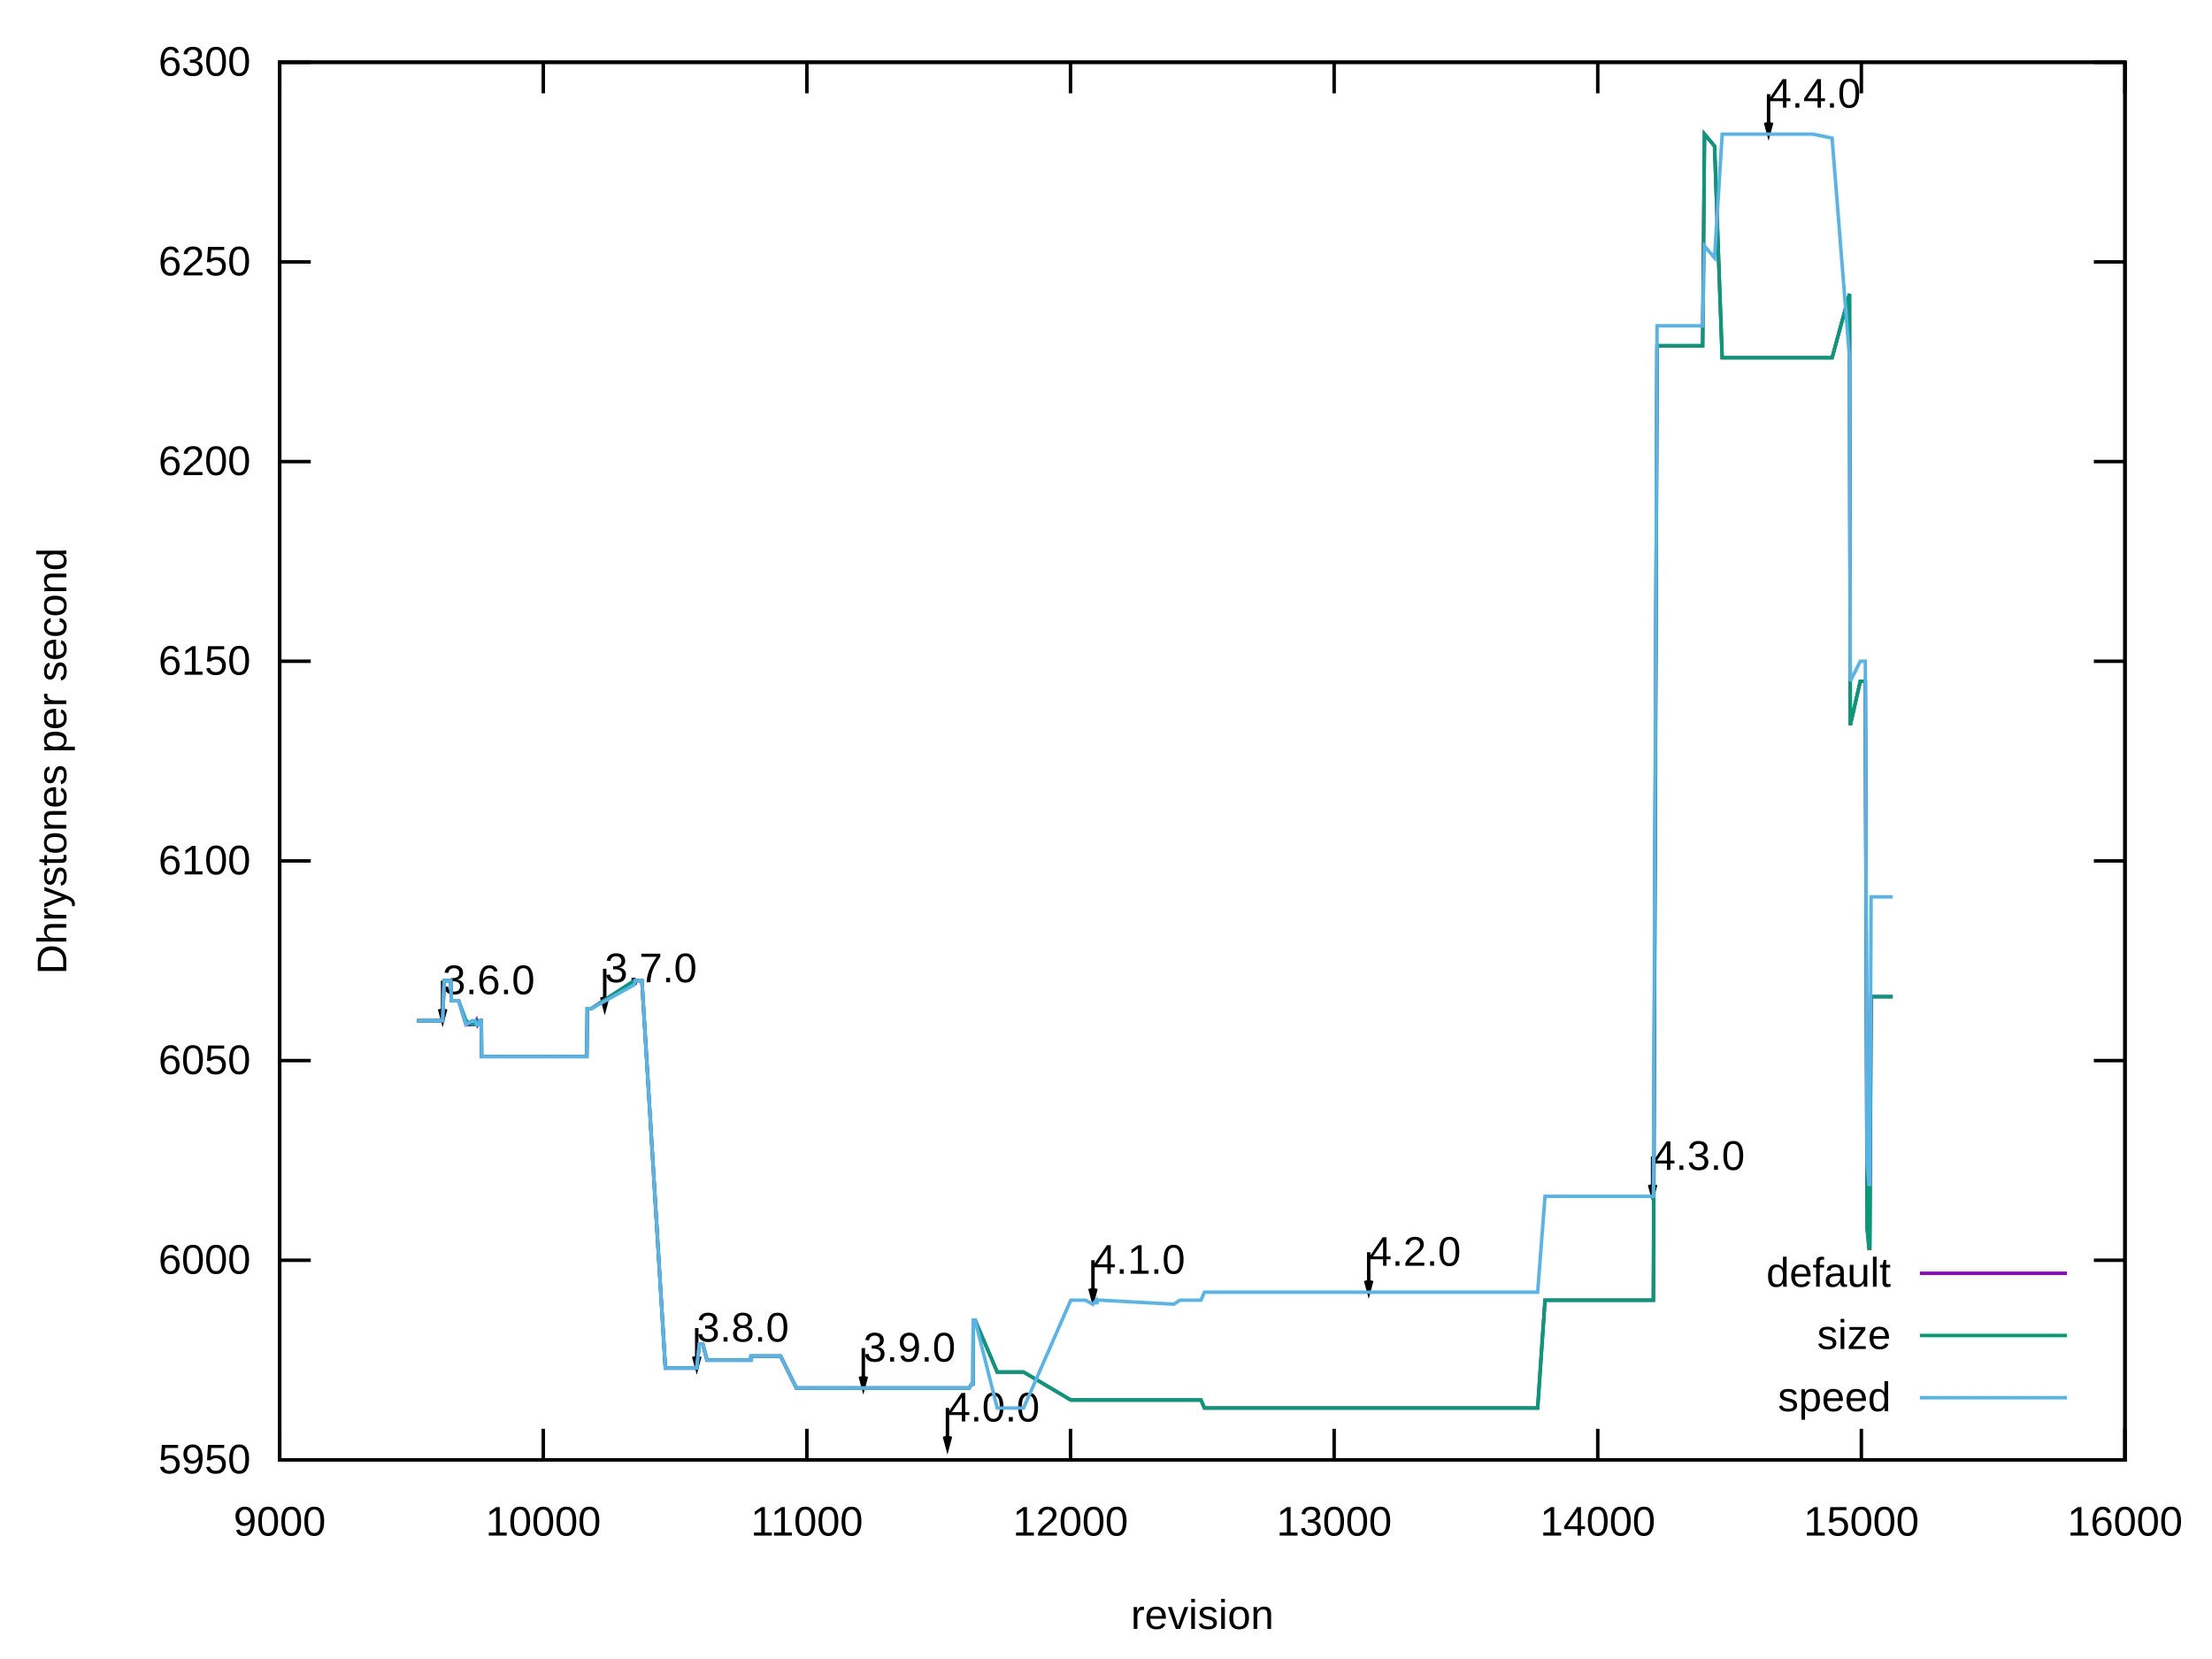
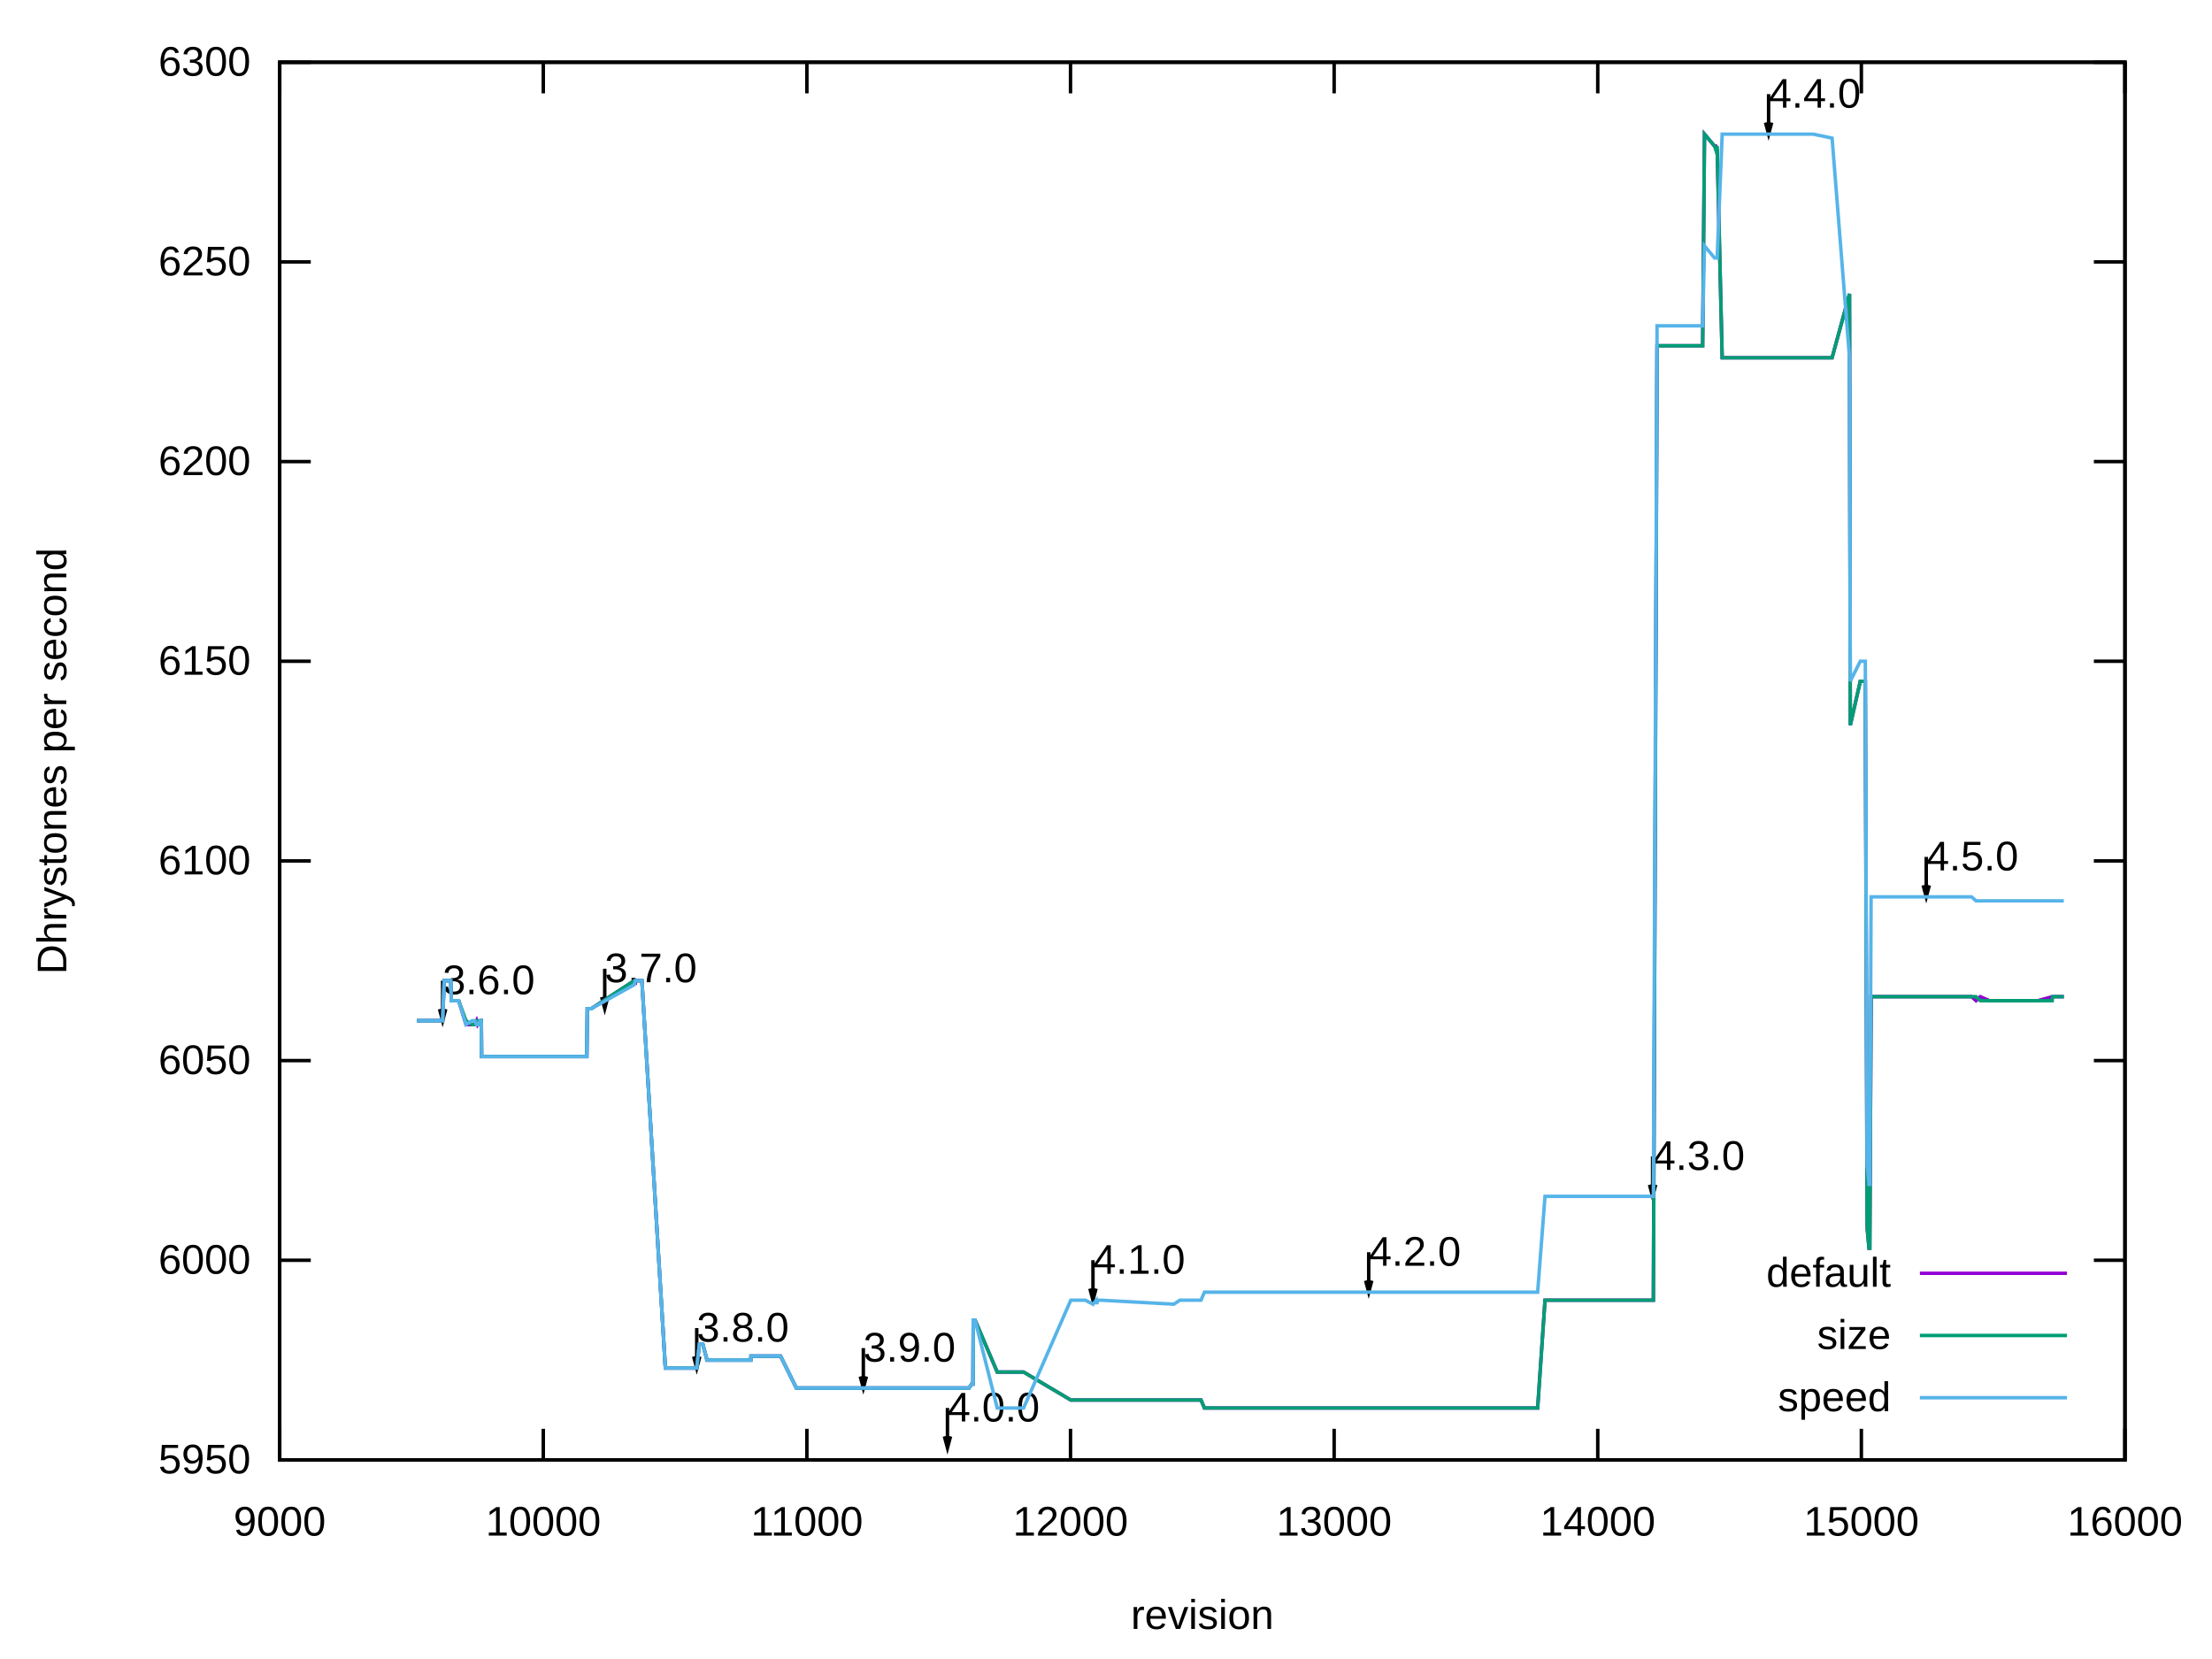
<svg xmlns="http://www.w3.org/2000/svg" xmlns:xlink="http://www.w3.org/1999/xlink" width="640" height="480" viewBox="0 0 640 480">
  <g id="gnuplot_canvas">
    <rect x="0" y="0" width="640" height="480" fill="none" />
    <defs>
      <circle id="gpDot" r="0.5" stroke-width="0.5" stroke="currentColor" />
      <path id="gpPt0" stroke-width="0.222" stroke="currentColor" d="M-1,0 h2 M0,-1 v2" />
      <path id="gpPt1" stroke-width="0.222" stroke="currentColor" d="M-1,-1 L1,1 M1,-1 L-1,1" />
      <path id="gpPt2" stroke-width="0.222" stroke="currentColor" d="M-1,0 L1,0 M0,-1 L0,1 M-1,-1 L1,1 M-1,1 L1,-1" />
      <rect id="gpPt3" stroke-width="0.222" stroke="currentColor" x="-1" y="-1" width="2" height="2" />
      <rect id="gpPt4" stroke-width="0.222" stroke="currentColor" fill="currentColor" x="-1" y="-1" width="2" height="2" />
      <circle id="gpPt5" stroke-width="0.222" stroke="currentColor" cx="0" cy="0" r="1" />
      <use xlink:href="#gpPt5" id="gpPt6" fill="currentColor" stroke="none" />
      <path id="gpPt7" stroke-width="0.222" stroke="currentColor" d="M0,-1.33 L-1.33,0.67 L1.33,0.67 z" />
      <use xlink:href="#gpPt7" id="gpPt8" fill="currentColor" stroke="none" />
      <use xlink:href="#gpPt7" id="gpPt9" stroke="currentColor" transform="rotate(180)" />
      <use xlink:href="#gpPt9" id="gpPt10" fill="currentColor" stroke="none" />
      <use xlink:href="#gpPt3" id="gpPt11" stroke="currentColor" transform="rotate(45)" />
      <use xlink:href="#gpPt11" id="gpPt12" fill="currentColor" stroke="none" />
      <path id="gpPt13" stroke-width="0.222" stroke="currentColor" d="M0,1.330 L1.265,0.411 L0.782,-1.067 L-0.782,-1.076 L-1.265,0.411 z" />
      <use xlink:href="#gpPt13" id="gpPt14" fill="currentColor" stroke="none" />
      <filter id="textbox" filterUnits="objectBoundingBox" x="0" y="0" height="1" width="1">
        <feFlood flood-color="white" flood-opacity="1" result="bgnd" />
        <feComposite in="SourceGraphic" in2="bgnd" operator="atop" />
      </filter>
      <filter id="greybox" filterUnits="objectBoundingBox" x="0" y="0" height="1" width="1">
        <feFlood flood-color="lightgrey" flood-opacity="1" result="grey" />
        <feComposite in="SourceGraphic" in2="grey" operator="atop" />
      </filter>
    </defs>
    <g fill="none" color="white" stroke="currentColor" stroke-width="1.00" stroke-linecap="butt" stroke-linejoin="miter">
</g>
    <g fill="none" color="black" stroke="currentColor" stroke-width="1.00" stroke-linecap="butt" stroke-linejoin="miter">
      <path stroke="black" d="M80.92,422.40 L89.92,422.40 M614.82,422.40 L605.82,422.40  " />
      <g transform="translate(72.53,426.30)" stroke="none" fill="black" font-family="Arial" font-size="12.00" text-anchor="end">
        <text>
          <tspan font-family="Arial"> 5950</tspan>
        </text>
      </g>
    </g>
    <g fill="none" color="black" stroke="currentColor" stroke-width="1.00" stroke-linecap="butt" stroke-linejoin="miter">
      <path stroke="black" d="M80.92,364.63 L89.92,364.63 M614.82,364.63 L605.82,364.63  " />
      <g transform="translate(72.53,368.53)" stroke="none" fill="black" font-family="Arial" font-size="12.00" text-anchor="end">
        <text>
          <tspan font-family="Arial"> 6000</tspan>
        </text>
      </g>
    </g>
    <g fill="none" color="black" stroke="currentColor" stroke-width="1.00" stroke-linecap="butt" stroke-linejoin="miter">
      <path stroke="black" d="M80.92,306.86 L89.92,306.86 M614.82,306.86 L605.82,306.86  " />
      <g transform="translate(72.53,310.76)" stroke="none" fill="black" font-family="Arial" font-size="12.00" text-anchor="end">
        <text>
          <tspan font-family="Arial"> 6050</tspan>
        </text>
      </g>
    </g>
    <g fill="none" color="black" stroke="currentColor" stroke-width="1.00" stroke-linecap="butt" stroke-linejoin="miter">
      <path stroke="black" d="M80.92,249.09 L89.92,249.09 M614.82,249.09 L605.82,249.09  " />
      <g transform="translate(72.53,252.99)" stroke="none" fill="black" font-family="Arial" font-size="12.00" text-anchor="end">
        <text>
          <tspan font-family="Arial"> 6100</tspan>
        </text>
      </g>
    </g>
    <g fill="none" color="black" stroke="currentColor" stroke-width="1.00" stroke-linecap="butt" stroke-linejoin="miter">
      <path stroke="black" d="M80.92,191.32 L89.92,191.32 M614.82,191.32 L605.82,191.32  " />
      <g transform="translate(72.53,195.22)" stroke="none" fill="black" font-family="Arial" font-size="12.00" text-anchor="end">
        <text>
          <tspan font-family="Arial"> 6150</tspan>
        </text>
      </g>
    </g>
    <g fill="none" color="black" stroke="currentColor" stroke-width="1.00" stroke-linecap="butt" stroke-linejoin="miter">
      <path stroke="black" d="M80.92,133.55 L89.92,133.55 M614.82,133.55 L605.82,133.55  " />
      <g transform="translate(72.53,137.45)" stroke="none" fill="black" font-family="Arial" font-size="12.00" text-anchor="end">
        <text>
          <tspan font-family="Arial"> 6200</tspan>
        </text>
      </g>
    </g>
    <g fill="none" color="black" stroke="currentColor" stroke-width="1.00" stroke-linecap="butt" stroke-linejoin="miter">
      <path stroke="black" d="M80.92,75.78 L89.92,75.78 M614.82,75.78 L605.82,75.78  " />
      <g transform="translate(72.53,79.68)" stroke="none" fill="black" font-family="Arial" font-size="12.00" text-anchor="end">
        <text>
          <tspan font-family="Arial"> 6250</tspan>
        </text>
      </g>
    </g>
    <g fill="none" color="black" stroke="currentColor" stroke-width="1.00" stroke-linecap="butt" stroke-linejoin="miter">
      <path stroke="black" d="M80.92,18.01 L89.92,18.01 M614.82,18.01 L605.82,18.01  " />
      <g transform="translate(72.53,21.91)" stroke="none" fill="black" font-family="Arial" font-size="12.00" text-anchor="end">
        <text>
          <tspan font-family="Arial"> 6300</tspan>
        </text>
      </g>
    </g>
    <g fill="none" color="black" stroke="currentColor" stroke-width="1.00" stroke-linecap="butt" stroke-linejoin="miter">
      <path stroke="black" d="M80.92,422.40 L80.92,413.40 M80.92,18.01 L80.92,27.01  " />
      <g transform="translate(80.92,444.30)" stroke="none" fill="black" font-family="Arial" font-size="12.00" text-anchor="middle">
        <text>
          <tspan font-family="Arial"> 9000</tspan>
        </text>
      </g>
    </g>
    <g fill="none" color="black" stroke="currentColor" stroke-width="1.00" stroke-linecap="butt" stroke-linejoin="miter">
      <path stroke="black" d="M157.19,422.40 L157.19,413.40 M157.19,18.01 L157.19,27.01  " />
      <g transform="translate(157.19,444.30)" stroke="none" fill="black" font-family="Arial" font-size="12.00" text-anchor="middle">
        <text>
          <tspan font-family="Arial"> 10000</tspan>
        </text>
      </g>
    </g>
    <g fill="none" color="black" stroke="currentColor" stroke-width="1.00" stroke-linecap="butt" stroke-linejoin="miter">
      <path stroke="black" d="M233.46,422.40 L233.46,413.40 M233.46,18.01 L233.46,27.01  " />
      <g transform="translate(233.46,444.30)" stroke="none" fill="black" font-family="Arial" font-size="12.00" text-anchor="middle">
        <text>
          <tspan font-family="Arial"> 11000</tspan>
        </text>
      </g>
    </g>
    <g fill="none" color="black" stroke="currentColor" stroke-width="1.00" stroke-linecap="butt" stroke-linejoin="miter">
      <path stroke="black" d="M309.73,422.40 L309.73,413.40 M309.73,18.01 L309.73,27.01  " />
      <g transform="translate(309.73,444.30)" stroke="none" fill="black" font-family="Arial" font-size="12.00" text-anchor="middle">
        <text>
          <tspan font-family="Arial"> 12000</tspan>
        </text>
      </g>
    </g>
    <g fill="none" color="black" stroke="currentColor" stroke-width="1.00" stroke-linecap="butt" stroke-linejoin="miter">
      <path stroke="black" d="M386.01,422.40 L386.01,413.40 M386.01,18.01 L386.01,27.01  " />
      <g transform="translate(386.01,444.30)" stroke="none" fill="black" font-family="Arial" font-size="12.00" text-anchor="middle">
        <text>
          <tspan font-family="Arial"> 13000</tspan>
        </text>
      </g>
    </g>
    <g fill="none" color="black" stroke="currentColor" stroke-width="1.00" stroke-linecap="butt" stroke-linejoin="miter">
      <path stroke="black" d="M462.28,422.40 L462.28,413.40 M462.28,18.01 L462.28,27.01  " />
      <g transform="translate(462.28,444.30)" stroke="none" fill="black" font-family="Arial" font-size="12.00" text-anchor="middle">
        <text>
          <tspan font-family="Arial"> 14000</tspan>
        </text>
      </g>
    </g>
    <g fill="none" color="black" stroke="currentColor" stroke-width="1.00" stroke-linecap="butt" stroke-linejoin="miter">
      <path stroke="black" d="M538.55,422.40 L538.55,413.40 M538.55,18.01 L538.55,27.01  " />
      <g transform="translate(538.55,444.30)" stroke="none" fill="black" font-family="Arial" font-size="12.00" text-anchor="middle">
        <text>
          <tspan font-family="Arial"> 15000</tspan>
        </text>
      </g>
    </g>
    <g fill="none" color="black" stroke="currentColor" stroke-width="1.00" stroke-linecap="butt" stroke-linejoin="miter">
      <path stroke="black" d="M614.82,422.40 L614.82,413.40 M614.82,18.01 L614.82,27.01  " />
      <g transform="translate(614.82,444.30)" stroke="none" fill="black" font-family="Arial" font-size="12.00" text-anchor="middle">
        <text>
          <tspan font-family="Arial"> 16000</tspan>
        </text>
      </g>
    </g>
    <g fill="none" color="black" stroke="currentColor" stroke-width="1.00" stroke-linecap="butt" stroke-linejoin="miter">
</g>
    <g fill="none" color="black" stroke="currentColor" stroke-width="1.00" stroke-linecap="butt" stroke-linejoin="miter">
      <path stroke="black" d="M80.92,18.01 L80.92,422.40 L614.82,422.40 L614.82,18.01 L80.92,18.01 Z  " />
      <g transform="translate(128.06,287.65)" stroke="none" fill="black" font-family="Arial" font-size="12.00" text-anchor="start">
        <text>
          <tspan font-family="Arial">3.6.0</tspan>
        </text>
      </g>
      <g transform="translate(174.96,284.19)" stroke="none" fill="black" font-family="Arial" font-size="12.00" text-anchor="start">
        <text>
          <tspan font-family="Arial">3.7.0</tspan>
        </text>
      </g>
      <g transform="translate(201.58,388.17)" stroke="none" fill="black" font-family="Arial" font-size="12.00" text-anchor="start">
        <text>
          <tspan font-family="Arial">3.8.0</tspan>
        </text>
      </g>
      <g transform="translate(249.78,393.95)" stroke="none" fill="black" font-family="Arial" font-size="12.00" text-anchor="start">
        <text>
          <tspan font-family="Arial">3.9.0</tspan>
        </text>
      </g>
      <g transform="translate(274.12,411.28)" stroke="none" fill="black" font-family="Arial" font-size="12.00" text-anchor="start">
        <text>
          <tspan font-family="Arial">4.0.0</tspan>
        </text>
      </g>
      <g transform="translate(316.22,368.53)" stroke="none" fill="black" font-family="Arial" font-size="12.00" text-anchor="start">
        <text>
          <tspan font-family="Arial">4.1.0</tspan>
        </text>
      </g>
      <g transform="translate(396.00,366.22)" stroke="none" fill="black" font-family="Arial" font-size="12.00" text-anchor="start">
        <text>
          <tspan font-family="Arial">4.2.0</tspan>
        </text>
      </g>
      <g transform="translate(478.14,338.49)" stroke="none" fill="black" font-family="Arial" font-size="12.00" text-anchor="start">
        <text>
          <tspan font-family="Arial">4.3.0</tspan>
        </text>
      </g>
      <g transform="translate(511.70,31.15)" stroke="none" fill="black" font-family="Arial" font-size="12.00" text-anchor="start">
        <text>
          <tspan font-family="Arial">4.4.0</tspan>
        </text>
      </g>
+       <g transform="translate(557.31,251.83)" stroke="none" fill="black" font-family="Arial" font-size="12.00" text-anchor="start">
+         <text>
+           <tspan font-family="Arial">4.5.0</tspan>
+         </text>
+       </g>
    </g>
    <g fill="none" color="black" stroke="currentColor" stroke-width="1.00" stroke-linecap="butt" stroke-linejoin="miter">
      <path stroke="black" d="M127.18,291.96 L128.07,295.30 L128.96,291.96 M128.07,283.74 L128.07,295.30  " />
    </g>
    <g fill="none" color="black" stroke="currentColor" stroke-width="1.00" stroke-linecap="butt" stroke-linejoin="miter">
      <path stroke="black" d="M174.08,288.49 L174.97,291.83 L175.86,288.49 M174.97,280.28 L174.97,291.83  " />
    </g>
    <g fill="none" color="black" stroke="currentColor" stroke-width="1.00" stroke-linecap="butt" stroke-linejoin="miter">
      <path stroke="black" d="M200.70,392.48 L201.59,395.82 L202.48,392.48 M201.59,384.26 L201.59,395.82  " />
    </g>
    <g fill="none" color="black" stroke="currentColor" stroke-width="1.00" stroke-linecap="butt" stroke-linejoin="miter">
      <path stroke="black" d="M248.90,398.25 L249.79,401.59 L250.68,398.25 M249.79,390.04 L249.79,401.59  " />
    </g>
    <g fill="none" color="black" stroke="currentColor" stroke-width="1.00" stroke-linecap="butt" stroke-linejoin="miter">
      <path stroke="black" d="M273.24,415.58 L274.13,418.92 L275.02,415.58 M274.13,407.37 L274.13,418.92  " />
    </g>
    <g fill="none" color="black" stroke="currentColor" stroke-width="1.00" stroke-linecap="butt" stroke-linejoin="miter">
      <path stroke="black" d="M315.34,372.83 L316.23,376.17 L317.12,372.83 M316.23,364.62 L316.23,376.17  " />
    </g>
    <g fill="none" color="black" stroke="currentColor" stroke-width="1.00" stroke-linecap="butt" stroke-linejoin="miter">
      <path stroke="black" d="M395.12,370.52 L396.01,373.86 L396.90,370.52 M396.01,362.31 L396.01,373.86  " />
    </g>
    <g fill="none" color="black" stroke="currentColor" stroke-width="1.00" stroke-linecap="butt" stroke-linejoin="miter">
      <path stroke="black" d="M477.26,342.79 L478.15,346.13 L479.04,342.79 M478.15,334.58 L478.15,346.13  " />
    </g>
    <g fill="none" color="black" stroke="currentColor" stroke-width="1.00" stroke-linecap="butt" stroke-linejoin="miter">
      <path stroke="black" d="M510.82,35.46 L511.71,38.80 L512.60,35.46 M511.71,27.24 L511.71,38.80  " />
+     </g>
+     <g fill="none" color="black" stroke="currentColor" stroke-width="1.00" stroke-linecap="butt" stroke-linejoin="miter">
+       <path stroke="black" d="M556.43,256.14 L557.32,259.48 L558.21,256.14 M557.32,247.92 L557.32,259.48  " />
    </g>
    <g fill="none" color="black" stroke="currentColor" stroke-width="1.00" stroke-linecap="butt" stroke-linejoin="miter">
</g>
    <g id="gnuplot_plot_1">
      <g fill="none" color="black" stroke="currentColor" stroke-width="1.00" stroke-linecap="butt" stroke-linejoin="miter">
        <g transform="translate(547.09,372.30)" stroke="none" fill="black" font-family="Arial" font-size="12.00" text-anchor="end">
          <text>
            <tspan font-family="Arial">default</tspan>
          </text>
        </g>
      </g>
      <g fill="none" color="black" stroke="currentColor" stroke-width="1.00" stroke-linecap="butt" stroke-linejoin="miter">
-         <path stroke="rgb(148,   0, 211)" d="M555.48,368.40 L598.04,368.40 M120.66,295.31 L122.11,295.31 L122.87,295.31 L124.24,295.31 L125.23,295.31 L125.84,295.31   L126.38,295.31 L126.76,295.31 L126.84,295.31 L126.91,295.31 L126.99,295.31 L128.06,295.31 L128.51,283.75 L129.12,283.75   L129.35,283.75 L129.43,283.75 L129.50,283.75 L129.58,283.75 L129.73,283.75 L130.12,283.75 L130.19,283.75 L130.42,283.75   L130.57,289.53 L130.73,289.53 L130.80,289.53 L131.18,289.53 L131.41,289.53 L131.56,289.53 L131.64,289.53 L131.72,289.53   L132.71,289.53 L134.84,296.46 L136.60,296.46 L137.36,296.46 L137.89,295.31 L138.20,296.46 L138.96,295.31 L139.19,295.31   L139.27,295.31 L139.34,305.70 L139.42,305.70 L139.88,305.70 L140.72,305.70 L141.17,305.70 L141.25,305.70 L141.40,305.70   L141.71,305.70 L142.17,305.70 L142.47,305.70 L142.55,305.70 L143.08,305.70 L143.31,305.70 L143.39,305.70 L143.46,305.70   L144.23,305.70 L144.38,305.70 L144.68,305.70 L147.96,305.70 L153.30,305.70 L153.61,305.70 L153.76,305.70 L153.84,305.70   L154.22,305.70 L169.62,305.70 L169.78,305.70 L169.93,291.84 L170.46,291.84 L171.00,291.84 L171.07,291.84 L183.51,283.75   L183.81,284.91 L183.89,283.75 L185.11,283.75 L185.18,283.75 L185.72,283.75 L192.51,395.83 L194.95,395.83 L196.09,395.83   L198.38,395.83 L199.75,395.83 L201.58,395.83 L202.34,388.89 L203.03,388.89 L203.34,388.89 L204.56,393.51 L206.01,393.51   L206.39,393.51 L207.23,393.51 L207.53,393.51 L208.14,393.51 L216.30,393.51 L216.84,393.51 L217.14,393.51 L217.22,393.51   L217.29,392.36 L217.45,392.36 L218.21,392.36 L225.84,392.36 L230.41,401.60 L231.48,401.60 L240.10,401.60 L241.09,401.60   L244.90,401.60 L249.78,401.60 L253.29,401.60 L258.63,401.60 L259.01,401.60 L261.76,401.60 L266.64,401.60 L266.87,401.60   L267.56,401.60 L272.13,401.60 L272.29,401.60 L274.12,401.60 L278.16,401.60 L280.29,401.60 L280.37,401.60 L281.13,400.45   L281.51,400.45 L281.59,381.96 L282.05,381.96 L282.12,381.96 L288.53,396.98 L296.16,396.98 L309.81,405.07 L314.01,405.07   L316.22,405.07 L317.21,405.07 L317.36,405.07 L317.51,405.07 L317.82,405.07 L318.05,405.07 L318.43,405.07 L339.63,405.07   L341.39,405.07 L342.53,405.07 L344.06,405.07 L345.12,405.07 L346.95,405.07 L347.49,405.07 L348.48,407.38 L358.70,407.38   L361.06,407.38 L362.29,407.38 L362.51,407.38 L366.63,407.38 L369.53,407.38 L370.37,407.38 L372.81,407.38 L375.48,407.38   L376.47,407.38 L377.69,407.38 L378.38,407.38 L383.64,407.38 L396.00,407.38 L401.26,407.38 L408.89,407.38 L423.76,407.38   L438.56,407.38 L439.32,407.38 L440.08,407.38 L443.06,407.38 L444.89,407.38 L447.02,376.18 L454.65,376.18 L462.28,376.18   L476.31,376.18 L478.14,376.18 L478.37,376.18 L479.44,100.04 L480.20,100.04 L480.43,100.04 L481.04,100.04 L481.19,100.04   L481.57,100.04 L485.16,100.04 L488.67,100.04 L490.50,100.04 L492.63,100.04 L493.17,38.81 L496.07,42.27 L498.28,103.51   L501.18,103.51 L502.55,103.51 L511.70,103.51 L511.85,103.51 L516.43,103.51 L518.57,103.51 L524.59,103.51 L530.08,103.51   L535.12,85.02 L535.35,209.81 L538.24,197.10 L539.69,197.10 L540.23,355.39 L540.76,361.16 L540.99,361.16 L541.37,288.37   L543.12,288.37 L545.64,288.37 L546.48,288.37 L547.47,288.37 L547.55,288.37 L547.62,288.37  " />
+         <path stroke="rgb(148,   0, 211)" d="M555.48,368.40 L598.04,368.40 M120.66,295.31 L122.11,295.31 L122.87,295.31 L124.24,295.31 L125.23,295.31 L125.84,295.31   L126.38,295.31 L126.76,295.31 L126.84,295.31 L126.91,295.31 L126.99,295.31 L128.06,295.31 L128.51,283.75 L129.12,283.75   L129.35,283.75 L129.43,283.75 L129.50,283.75 L129.58,283.75 L129.73,283.75 L130.12,283.75 L130.19,283.75 L130.42,283.75   L130.57,289.53 L130.73,289.53 L130.80,289.53 L131.18,289.53 L131.41,289.53 L131.56,289.53 L131.64,289.53 L131.72,289.53   L132.71,289.53 L134.84,296.46 L136.60,296.46 L137.36,296.46 L137.89,295.31 L138.20,296.46 L138.96,295.31 L139.19,295.31   L139.27,295.31 L139.34,305.70 L139.42,305.70 L139.88,305.70 L140.72,305.70 L141.17,305.70 L141.25,305.70 L141.40,305.70   L141.71,305.70 L142.17,305.70 L142.47,305.70 L142.55,305.70 L143.08,305.70 L143.31,305.70 L143.39,305.70 L143.46,305.70   L144.23,305.70 L144.38,305.70 L144.68,305.70 L147.96,305.70 L153.30,305.70 L153.61,305.70 L153.76,305.70 L153.84,305.70   L154.22,305.70 L169.62,305.70 L169.78,305.70 L169.93,291.84 L170.46,291.84 L171.00,291.84 L171.07,291.84 L183.51,283.75   L183.81,284.91 L183.89,283.75 L185.11,283.75 L185.18,283.75 L185.72,283.75 L192.51,395.83 L194.95,395.83 L196.09,395.83   L198.38,395.83 L199.75,395.83 L201.58,395.83 L202.34,388.89 L203.03,388.89 L203.34,388.89 L204.56,393.51 L206.01,393.51   L206.39,393.51 L207.23,393.51 L207.53,393.51 L208.14,393.51 L216.30,393.51 L216.84,393.51 L217.14,393.51 L217.22,393.51   L217.29,392.36 L217.45,392.36 L218.21,392.36 L225.84,392.36 L230.41,401.60 L231.48,401.60 L240.10,401.60 L241.09,401.60   L244.90,401.60 L249.78,401.60 L253.29,401.60 L258.63,401.60 L259.01,401.60 L261.76,401.60 L266.64,401.60 L266.87,401.60   L267.56,401.60 L272.13,401.60 L272.29,401.60 L274.12,401.60 L278.16,401.60 L280.29,401.60 L280.37,401.60 L281.13,400.45   L281.51,400.45 L281.59,381.96 L282.05,381.96 L282.12,381.96 L288.53,396.98 L296.16,396.98 L309.81,405.07 L314.01,405.07   L316.22,405.07 L317.21,405.07 L317.36,405.07 L317.51,405.07 L317.82,405.07 L318.05,405.07 L318.43,405.07 L339.63,405.07   L341.39,405.07 L342.53,405.07 L344.06,405.07 L345.12,405.07 L346.95,405.07 L347.49,405.07 L348.48,407.38 L358.70,407.38   L361.06,407.38 L362.29,407.38 L362.51,407.38 L366.63,407.38 L369.53,407.38 L370.37,407.38 L372.81,407.38 L375.48,407.38   L376.47,407.38 L377.69,407.38 L378.38,407.38 L383.64,407.38 L396.00,407.38 L401.26,407.38 L408.89,407.38 L423.76,407.38   L438.56,407.38 L439.32,407.38 L440.08,407.38 L443.06,407.38 L444.89,407.38 L447.02,376.18 L454.65,376.18 L462.28,376.18   L476.31,376.18 L478.14,376.18 L478.37,376.18 L479.44,100.04 L480.20,100.04 L480.43,100.04 L481.04,100.04 L481.19,100.04   L481.57,100.04 L485.16,100.04 L488.67,100.04 L490.50,100.04 L492.63,100.04 L493.17,38.81 L496.07,42.27 L496.45,42.27   L496.83,43.43 L498.28,103.51 L501.18,103.51 L502.55,103.51 L511.70,103.51 L511.85,103.51 L516.43,103.51 L518.57,103.51   L524.59,103.51 L530.08,103.51 L535.12,85.02 L535.35,209.81 L538.24,197.10 L539.69,197.10 L540.23,355.39 L540.76,361.16   L540.99,361.16 L541.37,288.37 L543.12,288.37 L545.64,288.37 L546.48,288.37 L547.47,288.37 L547.55,288.37 L547.62,288.37   L551.67,288.37 L556.85,288.37 L557.31,288.37 L562.73,288.37 L570.43,288.37 L571.73,289.53 L572.95,288.37 L575.62,289.53   L580.50,289.53 L582.79,289.53 L589.57,289.53 L593.77,288.37 L593.85,288.37 L597.13,288.37  " />
      </g>
    </g>
    <g id="gnuplot_plot_2">
      <g fill="none" color="black" stroke="currentColor" stroke-width="1.00" stroke-linecap="butt" stroke-linejoin="miter">
        <g transform="translate(547.09,390.30)" stroke="none" fill="black" font-family="Arial" font-size="12.00" text-anchor="end">
          <text>
            <tspan font-family="Arial">size</tspan>
          </text>
        </g>
      </g>
      <g fill="none" color="black" stroke="currentColor" stroke-width="1.00" stroke-linecap="butt" stroke-linejoin="miter">
-         <path stroke="rgb(  0, 158, 115)" d="M555.48,386.40 L598.04,386.40 M120.66,295.31 L122.11,295.31 L122.87,295.31 L124.24,295.31 L125.23,295.31 L125.84,295.31   L126.38,295.31 L126.76,295.31 L126.84,295.31 L126.91,295.31 L126.99,295.31 L128.06,295.31 L128.51,283.75 L129.12,283.75   L129.35,283.75 L129.43,283.75 L129.50,283.75 L129.58,283.75 L129.73,283.75 L130.12,283.75 L130.19,283.75 L130.42,283.75   L130.57,289.53 L130.73,289.53 L130.80,289.53 L131.18,289.53 L131.41,289.53 L131.56,289.53 L131.64,289.53 L131.72,289.53   L132.71,289.53 L134.84,295.31 L136.60,296.46 L137.36,296.46 L137.89,295.31 L138.20,295.31 L138.96,296.46 L139.19,295.31   L139.27,295.31 L139.34,305.70 L139.42,305.70 L139.88,305.70 L140.72,305.70 L141.17,305.70 L141.25,305.70 L141.40,305.70   L141.71,305.70 L142.17,305.70 L142.47,305.70 L142.55,305.70 L143.08,305.70 L143.31,305.70 L143.39,305.70 L143.46,305.70   L144.23,305.70 L144.38,305.70 L144.68,305.70 L147.96,305.70 L153.30,305.70 L153.61,305.70 L153.76,305.70 L153.84,305.70   L154.22,305.70 L169.62,305.70 L169.78,305.70 L169.93,291.84 L170.46,291.84 L171.00,291.84 L171.07,291.84 L183.51,283.75   L183.81,283.75 L183.89,283.75 L185.11,283.75 L185.18,283.75 L185.72,283.75 L192.51,395.83 L194.95,395.83 L196.09,395.83   L198.38,395.83 L199.75,395.83 L201.58,395.83 L202.34,388.89 L203.03,388.89 L203.34,388.89 L204.56,393.51 L206.01,393.51   L206.39,393.51 L207.23,393.51 L207.53,393.51 L208.14,393.51 L216.30,393.51 L216.84,393.51 L217.14,393.51 L217.22,393.51   L217.29,392.36 L217.45,392.36 L218.21,392.36 L225.84,392.36 L230.41,401.60 L231.48,401.60 L240.10,401.60 L241.09,401.60   L244.90,401.60 L249.78,401.60 L253.29,401.60 L258.63,401.60 L259.01,401.60 L261.76,401.60 L266.64,401.60 L266.87,401.60   L267.56,401.60 L272.13,401.60 L272.29,401.60 L274.12,401.60 L278.16,401.60 L280.29,401.60 L280.37,401.60 L281.13,400.45   L281.51,400.45 L281.59,381.96 L282.05,381.96 L282.12,381.96 L288.53,396.98 L296.16,396.98 L309.81,405.07 L314.01,405.07   L316.22,405.07 L317.21,405.07 L317.36,405.07 L317.51,405.07 L317.82,405.07 L318.05,405.07 L318.43,405.07 L339.63,405.07   L341.39,405.07 L342.53,405.07 L344.06,405.07 L345.12,405.07 L346.95,405.07 L347.49,405.07 L348.48,407.38 L358.70,407.38   L361.06,407.38 L362.29,407.38 L362.51,407.38 L366.63,407.38 L369.53,407.38 L370.37,407.38 L372.81,407.38 L375.48,407.38   L376.47,407.38 L377.69,407.38 L378.38,407.38 L383.64,407.38 L396.00,407.38 L401.26,407.38 L408.89,407.38 L423.76,407.38   L438.56,407.38 L439.32,407.38 L440.08,407.38 L443.06,407.38 L444.89,407.38 L447.02,376.18 L454.65,376.18 L462.28,376.18   L476.31,376.18 L478.14,376.18 L478.37,376.18 L479.44,100.04 L480.20,100.04 L480.43,100.04 L481.04,100.04 L481.19,100.04   L481.57,100.04 L485.16,100.04 L488.67,100.04 L490.50,100.04 L492.63,100.04 L493.17,38.81 L496.07,42.27 L498.28,103.51   L501.18,103.51 L502.55,103.51 L511.70,103.51 L511.85,103.51 L516.43,103.51 L518.57,103.51 L524.59,103.51 L530.08,103.51   L535.12,85.02 L535.35,209.81 L538.24,197.10 L539.69,197.10 L540.23,355.39 L540.76,361.16 L540.99,361.16 L541.37,288.37   L543.12,288.37 L545.64,288.37 L546.48,288.37 L547.47,288.37 L547.55,288.37 L547.62,288.37  " />
+         <path stroke="rgb(  0, 158, 115)" d="M555.48,386.40 L598.04,386.40 M120.66,295.31 L122.11,295.31 L122.87,295.31 L124.24,295.31 L125.23,295.31 L125.84,295.31   L126.38,295.31 L126.76,295.31 L126.84,295.31 L126.91,295.31 L126.99,295.31 L128.06,295.31 L128.51,283.75 L129.12,283.75   L129.35,283.75 L129.43,283.75 L129.50,283.75 L129.58,283.75 L129.73,283.75 L130.12,283.75 L130.19,283.75 L130.42,283.75   L130.57,289.53 L130.73,289.53 L130.80,289.53 L131.18,289.53 L131.41,289.53 L131.56,289.53 L131.64,289.53 L131.72,289.53   L132.71,289.53 L134.84,295.31 L136.60,296.46 L137.36,296.46 L137.89,295.31 L138.20,295.31 L138.96,296.46 L139.19,295.31   L139.27,295.31 L139.34,305.70 L139.42,305.70 L139.88,305.70 L140.72,305.70 L141.17,305.70 L141.25,305.70 L141.40,305.70   L141.71,305.70 L142.17,305.70 L142.47,305.70 L142.55,305.70 L143.08,305.70 L143.31,305.70 L143.39,305.70 L143.46,305.70   L144.23,305.70 L144.38,305.70 L144.68,305.70 L147.96,305.70 L153.30,305.70 L153.61,305.70 L153.76,305.70 L153.84,305.70   L154.22,305.70 L169.62,305.70 L169.78,305.70 L169.93,291.84 L170.46,291.84 L171.00,291.84 L171.07,291.84 L183.51,283.75   L183.81,283.75 L183.89,283.75 L185.11,283.75 L185.18,283.75 L185.72,283.75 L192.51,395.83 L194.95,395.83 L196.09,395.83   L198.38,395.83 L199.75,395.83 L201.58,395.83 L202.34,388.89 L203.03,388.89 L203.34,388.89 L204.56,393.51 L206.01,393.51   L206.39,393.51 L207.23,393.51 L207.53,393.51 L208.14,393.51 L216.30,393.51 L216.84,393.51 L217.14,393.51 L217.22,393.51   L217.29,392.36 L217.45,392.36 L218.21,392.36 L225.84,392.36 L230.41,401.60 L231.48,401.60 L240.10,401.60 L241.09,401.60   L244.90,401.60 L249.78,401.60 L253.29,401.60 L258.63,401.60 L259.01,401.60 L261.76,401.60 L266.64,401.60 L266.87,401.60   L267.56,401.60 L272.13,401.60 L272.29,401.60 L274.12,401.60 L278.16,401.60 L280.29,401.60 L280.37,401.60 L281.13,400.45   L281.51,400.45 L281.59,381.96 L282.05,381.96 L282.12,381.96 L288.53,396.98 L296.16,396.98 L309.81,405.07 L314.01,405.07   L316.22,405.07 L317.21,405.07 L317.36,405.07 L317.51,405.07 L317.82,405.07 L318.05,405.07 L318.43,405.07 L339.63,405.07   L341.39,405.07 L342.53,405.07 L344.06,405.07 L345.12,405.07 L346.95,405.07 L347.49,405.07 L348.48,407.38 L358.70,407.38   L361.06,407.38 L362.29,407.38 L362.51,407.38 L366.63,407.38 L369.53,407.38 L370.37,407.38 L372.81,407.38 L375.48,407.38   L376.47,407.38 L377.69,407.38 L378.38,407.38 L383.64,407.38 L396.00,407.38 L401.26,407.38 L408.89,407.38 L423.76,407.38   L438.56,407.38 L439.32,407.38 L440.08,407.38 L443.06,407.38 L444.89,407.38 L447.02,376.18 L454.65,376.18 L462.28,376.18   L476.31,376.18 L478.14,376.18 L478.37,376.18 L479.44,100.04 L480.20,100.04 L480.43,100.04 L481.04,100.04 L481.19,100.04   L481.57,100.04 L485.16,100.04 L488.67,100.04 L490.50,100.04 L492.63,100.04 L493.17,38.81 L496.07,42.27 L496.45,43.43   L496.83,42.27 L498.28,103.51 L501.18,103.51 L502.55,103.51 L511.70,103.51 L511.85,103.51 L516.43,103.51 L518.57,103.51   L524.59,103.51 L530.08,103.51 L535.12,85.02 L535.35,209.81 L538.24,197.10 L539.69,197.10 L540.23,355.39 L540.76,361.16   L540.99,361.16 L541.37,288.37 L543.12,288.37 L545.64,288.37 L546.48,288.37 L547.47,288.37 L547.55,288.37 L547.62,288.37   L551.67,288.37 L556.85,288.37 L557.31,288.37 L562.73,288.37 L570.43,288.37 L571.73,288.37 L572.95,289.53 L575.62,289.53   L580.50,289.53 L582.79,289.53 L589.57,289.53 L593.77,289.53 L593.85,288.37 L597.13,288.37  " />
      </g>
    </g>
    <g id="gnuplot_plot_3">
      <g fill="none" color="black" stroke="currentColor" stroke-width="1.00" stroke-linecap="butt" stroke-linejoin="miter">
        <g transform="translate(547.09,408.30)" stroke="none" fill="black" font-family="Arial" font-size="12.00" text-anchor="end">
          <text>
            <tspan font-family="Arial">speed</tspan>
          </text>
        </g>
      </g>
      <g fill="none" color="black" stroke="currentColor" stroke-width="1.00" stroke-linecap="butt" stroke-linejoin="miter">
-         <path stroke="rgb( 86, 180, 233)" d="M555.48,404.40 L598.04,404.40 M120.66,295.31 L122.11,295.31 L122.87,295.31 L124.24,295.31 L125.23,295.31 L125.84,295.31   L126.38,295.31 L126.76,295.31 L126.84,295.31 L126.91,295.31 L126.99,295.31 L128.06,295.31 L128.51,283.75 L129.12,283.75   L129.35,283.75 L129.43,283.75 L129.50,283.75 L129.58,283.75 L129.73,283.75 L130.12,283.75 L130.19,283.75 L130.42,283.75   L130.57,289.53 L130.73,289.53 L130.80,289.53 L131.18,289.53 L131.41,289.53 L131.56,289.53 L131.64,289.53 L131.72,289.53   L132.71,289.53 L134.84,296.46 L136.60,295.31 L137.36,295.31 L137.89,296.46 L138.20,296.46 L138.96,295.31 L139.19,295.31   L139.27,296.46 L139.34,305.70 L139.42,305.70 L139.88,305.70 L140.72,305.70 L141.17,305.70 L141.25,305.70 L141.40,305.70   L141.71,305.70 L142.17,305.70 L142.47,305.70 L142.55,305.70 L143.08,305.70 L143.31,305.70 L143.39,305.70 L143.46,305.70   L144.23,305.70 L144.38,305.70 L144.68,305.70 L147.96,305.70 L153.30,305.70 L153.61,305.70 L153.76,305.70 L153.84,305.70   L154.22,305.70 L169.62,305.70 L169.78,305.70 L169.93,291.84 L170.46,291.84 L171.00,291.84 L171.07,291.84 L183.51,284.91   L183.81,283.75 L183.89,283.75 L185.11,283.75 L185.18,283.75 L185.72,283.75 L192.51,395.83 L194.95,395.83 L196.09,395.83   L198.38,395.83 L199.75,395.83 L201.58,395.83 L202.34,388.89 L203.03,388.89 L203.34,388.89 L204.56,393.51 L206.01,393.51   L206.39,393.51 L207.23,393.51 L207.53,393.51 L208.14,393.51 L216.30,393.51 L216.84,393.51 L217.14,393.51 L217.22,393.51   L217.29,392.36 L217.45,392.36 L218.21,392.36 L225.84,392.36 L230.41,401.60 L231.48,401.60 L240.10,401.60 L241.09,401.60   L244.90,401.60 L249.78,401.60 L253.29,401.60 L258.63,401.60 L259.01,401.60 L261.76,401.60 L266.64,401.60 L266.87,401.60   L267.56,401.60 L272.13,401.60 L272.29,401.60 L274.12,401.60 L278.16,401.60 L280.29,401.60 L280.37,401.60 L281.13,400.45   L281.51,400.45 L281.59,381.96 L282.05,381.96 L282.12,381.96 L288.53,407.38 L296.16,407.38 L309.81,376.18 L314.01,376.18   L316.22,377.34 L317.21,376.18 L317.36,377.34 L317.51,376.18 L317.82,376.18 L318.05,376.18 L318.43,376.18 L339.63,377.34   L341.39,376.18 L342.53,376.18 L344.06,376.18 L345.12,376.18 L346.95,376.18 L347.49,376.18 L348.48,373.87 L358.70,373.87   L361.06,373.87 L362.29,373.87 L362.51,373.87 L366.63,373.87 L369.53,373.87 L370.37,373.87 L372.81,373.87 L375.48,373.87   L376.47,373.87 L377.69,373.87 L378.38,373.87 L383.64,373.87 L396.00,373.87 L401.26,373.87 L408.89,373.87 L423.76,373.87   L438.56,373.87 L439.32,373.87 L440.08,373.87 L443.06,373.87 L444.89,373.87 L447.02,346.14 L454.65,346.14 L462.28,346.14   L476.31,346.14 L478.14,346.14 L478.37,346.14 L479.44,94.27 L480.20,94.27 L480.43,94.27 L481.04,94.27 L481.19,94.27   L481.57,94.27 L485.16,94.27 L488.67,94.27 L490.50,94.27 L492.63,94.27 L493.17,71.16 L496.07,74.62 L498.28,38.81   L501.18,38.81 L502.55,38.81 L511.70,38.81 L511.85,38.81 L516.43,38.81 L518.57,38.81 L524.59,38.81 L530.08,39.96   L535.12,103.51 L535.35,197.10 L538.24,191.32 L539.69,191.32 L540.23,336.90 L540.76,342.68 L540.99,342.68 L541.37,259.49   L543.12,259.49 L545.64,259.49 L546.48,259.49 L547.47,259.49 L547.55,259.49 L547.62,259.49  " />
+         <path stroke="rgb( 86, 180, 233)" d="M555.48,404.40 L598.04,404.40 M120.66,295.31 L122.11,295.31 L122.87,295.31 L124.24,295.31 L125.23,295.31 L125.84,295.31   L126.38,295.31 L126.76,295.31 L126.84,295.31 L126.91,295.31 L126.99,295.31 L128.06,295.31 L128.51,283.75 L129.12,283.75   L129.35,283.75 L129.43,283.75 L129.50,283.75 L129.58,283.75 L129.73,283.75 L130.12,283.75 L130.19,283.75 L130.42,283.75   L130.57,289.53 L130.73,289.53 L130.80,289.53 L131.18,289.53 L131.41,289.53 L131.56,289.53 L131.64,289.53 L131.72,289.53   L132.71,289.53 L134.84,296.46 L136.60,295.31 L137.36,295.31 L137.89,296.46 L138.20,296.46 L138.96,295.31 L139.19,295.31   L139.27,296.46 L139.34,305.70 L139.42,305.70 L139.88,305.70 L140.72,305.70 L141.17,305.70 L141.25,305.70 L141.40,305.70   L141.71,305.70 L142.17,305.70 L142.47,305.70 L142.55,305.70 L143.08,305.70 L143.31,305.70 L143.39,305.70 L143.46,305.70   L144.23,305.70 L144.38,305.70 L144.68,305.70 L147.96,305.70 L153.30,305.70 L153.61,305.70 L153.76,305.70 L153.84,305.70   L154.22,305.70 L169.62,305.70 L169.78,305.70 L169.93,291.84 L170.46,291.84 L171.00,291.84 L171.07,291.84 L183.51,284.91   L183.81,283.75 L183.89,283.75 L185.11,283.75 L185.18,283.75 L185.72,283.75 L192.51,395.83 L194.95,395.83 L196.09,395.83   L198.38,395.83 L199.75,395.83 L201.58,395.83 L202.34,388.89 L203.03,388.89 L203.34,388.89 L204.56,393.51 L206.01,393.51   L206.39,393.51 L207.23,393.51 L207.53,393.51 L208.14,393.51 L216.30,393.51 L216.84,393.51 L217.14,393.51 L217.22,393.51   L217.29,392.36 L217.45,392.36 L218.21,392.36 L225.84,392.36 L230.41,401.60 L231.48,401.60 L240.10,401.60 L241.09,401.60   L244.90,401.60 L249.78,401.60 L253.29,401.60 L258.63,401.60 L259.01,401.60 L261.76,401.60 L266.64,401.60 L266.87,401.60   L267.56,401.60 L272.13,401.60 L272.29,401.60 L274.12,401.60 L278.16,401.60 L280.29,401.60 L280.37,401.60 L281.13,400.45   L281.51,400.45 L281.59,381.96 L282.05,381.96 L282.12,381.96 L288.53,407.38 L296.16,407.38 L309.81,376.18 L314.01,376.18   L316.22,377.34 L317.21,376.18 L317.36,377.34 L317.51,376.18 L317.82,376.18 L318.05,376.18 L318.43,376.18 L339.63,377.34   L341.39,376.18 L342.53,376.18 L344.06,376.18 L345.12,376.18 L346.95,376.18 L347.49,376.18 L348.48,373.87 L358.70,373.87   L361.06,373.87 L362.29,373.87 L362.51,373.87 L366.63,373.87 L369.53,373.87 L370.37,373.87 L372.81,373.87 L375.48,373.87   L376.47,373.87 L377.69,373.87 L378.38,373.87 L383.64,373.87 L396.00,373.87 L401.26,373.87 L408.89,373.87 L423.76,373.87   L438.56,373.87 L439.32,373.87 L440.08,373.87 L443.06,373.87 L444.89,373.87 L447.02,346.14 L454.65,346.14 L462.28,346.14   L476.31,346.14 L478.14,346.14 L478.37,346.14 L479.44,94.27 L480.20,94.27 L480.43,94.27 L481.04,94.27 L481.19,94.27   L481.57,94.27 L485.16,94.27 L488.67,94.27 L490.50,94.27 L492.63,94.27 L493.17,71.16 L496.07,74.62 L496.45,74.62   L496.83,74.62 L498.28,38.81 L501.18,38.81 L502.55,38.81 L511.70,38.81 L511.85,38.81 L516.43,38.81 L518.57,38.81   L524.59,38.81 L530.08,39.96 L535.12,103.51 L535.35,197.10 L538.24,191.32 L539.69,191.32 L540.23,336.90 L540.76,342.68   L540.99,342.68 L541.37,259.49 L543.12,259.49 L545.64,259.49 L546.48,259.49 L547.47,259.49 L547.55,259.49 L547.62,259.49   L551.67,259.49 L556.85,259.49 L557.31,259.49 L562.73,259.49 L570.43,259.49 L571.73,260.64 L572.95,260.64 L575.62,260.64   L580.50,260.64 L582.79,260.64 L589.57,260.64 L593.77,260.64 L593.85,260.64 L597.13,260.64  " />
      </g>
    </g>
    <g fill="none" color="white" stroke="rgb( 86, 180, 233)" stroke-width="2.00" stroke-linecap="butt" stroke-linejoin="miter">
</g>
    <g fill="none" color="black" stroke="currentColor" stroke-width="2.00" stroke-linecap="butt" stroke-linejoin="miter">
</g>
    <g fill="none" color="black" stroke="black" stroke-width="1.00" stroke-linecap="butt" stroke-linejoin="miter">
</g>
    <g fill="none" color="black" stroke="currentColor" stroke-width="1.00" stroke-linecap="butt" stroke-linejoin="miter">
      <path stroke="black" d="M80.92,18.01 L80.92,422.40 L614.82,422.40 L614.82,18.01 L80.92,18.01 Z  " />
      <g transform="translate(19.18,220.21) rotate(270.00)" stroke="none" fill="black" font-family="Arial" font-size="12.00" text-anchor="middle">
        <text>
          <tspan font-family="Arial">Dhrystones per second</tspan>
        </text>
      </g>
    </g>
    <g fill="none" color="black" stroke="currentColor" stroke-width="1.00" stroke-linecap="butt" stroke-linejoin="miter">
      <g transform="translate(347.87,471.30)" stroke="none" fill="black" font-family="Arial" font-size="12.00" text-anchor="middle">
        <text>
          <tspan font-family="Arial">revision</tspan>
        </text>
      </g>
    </g>
    <g fill="none" color="black" stroke="currentColor" stroke-width="1.00" stroke-linecap="butt" stroke-linejoin="miter">
</g>
    <g fill="none" color="black" stroke="currentColor" stroke-width="1.00" stroke-linecap="butt" stroke-linejoin="miter">
</g>
  </g>
</svg>
